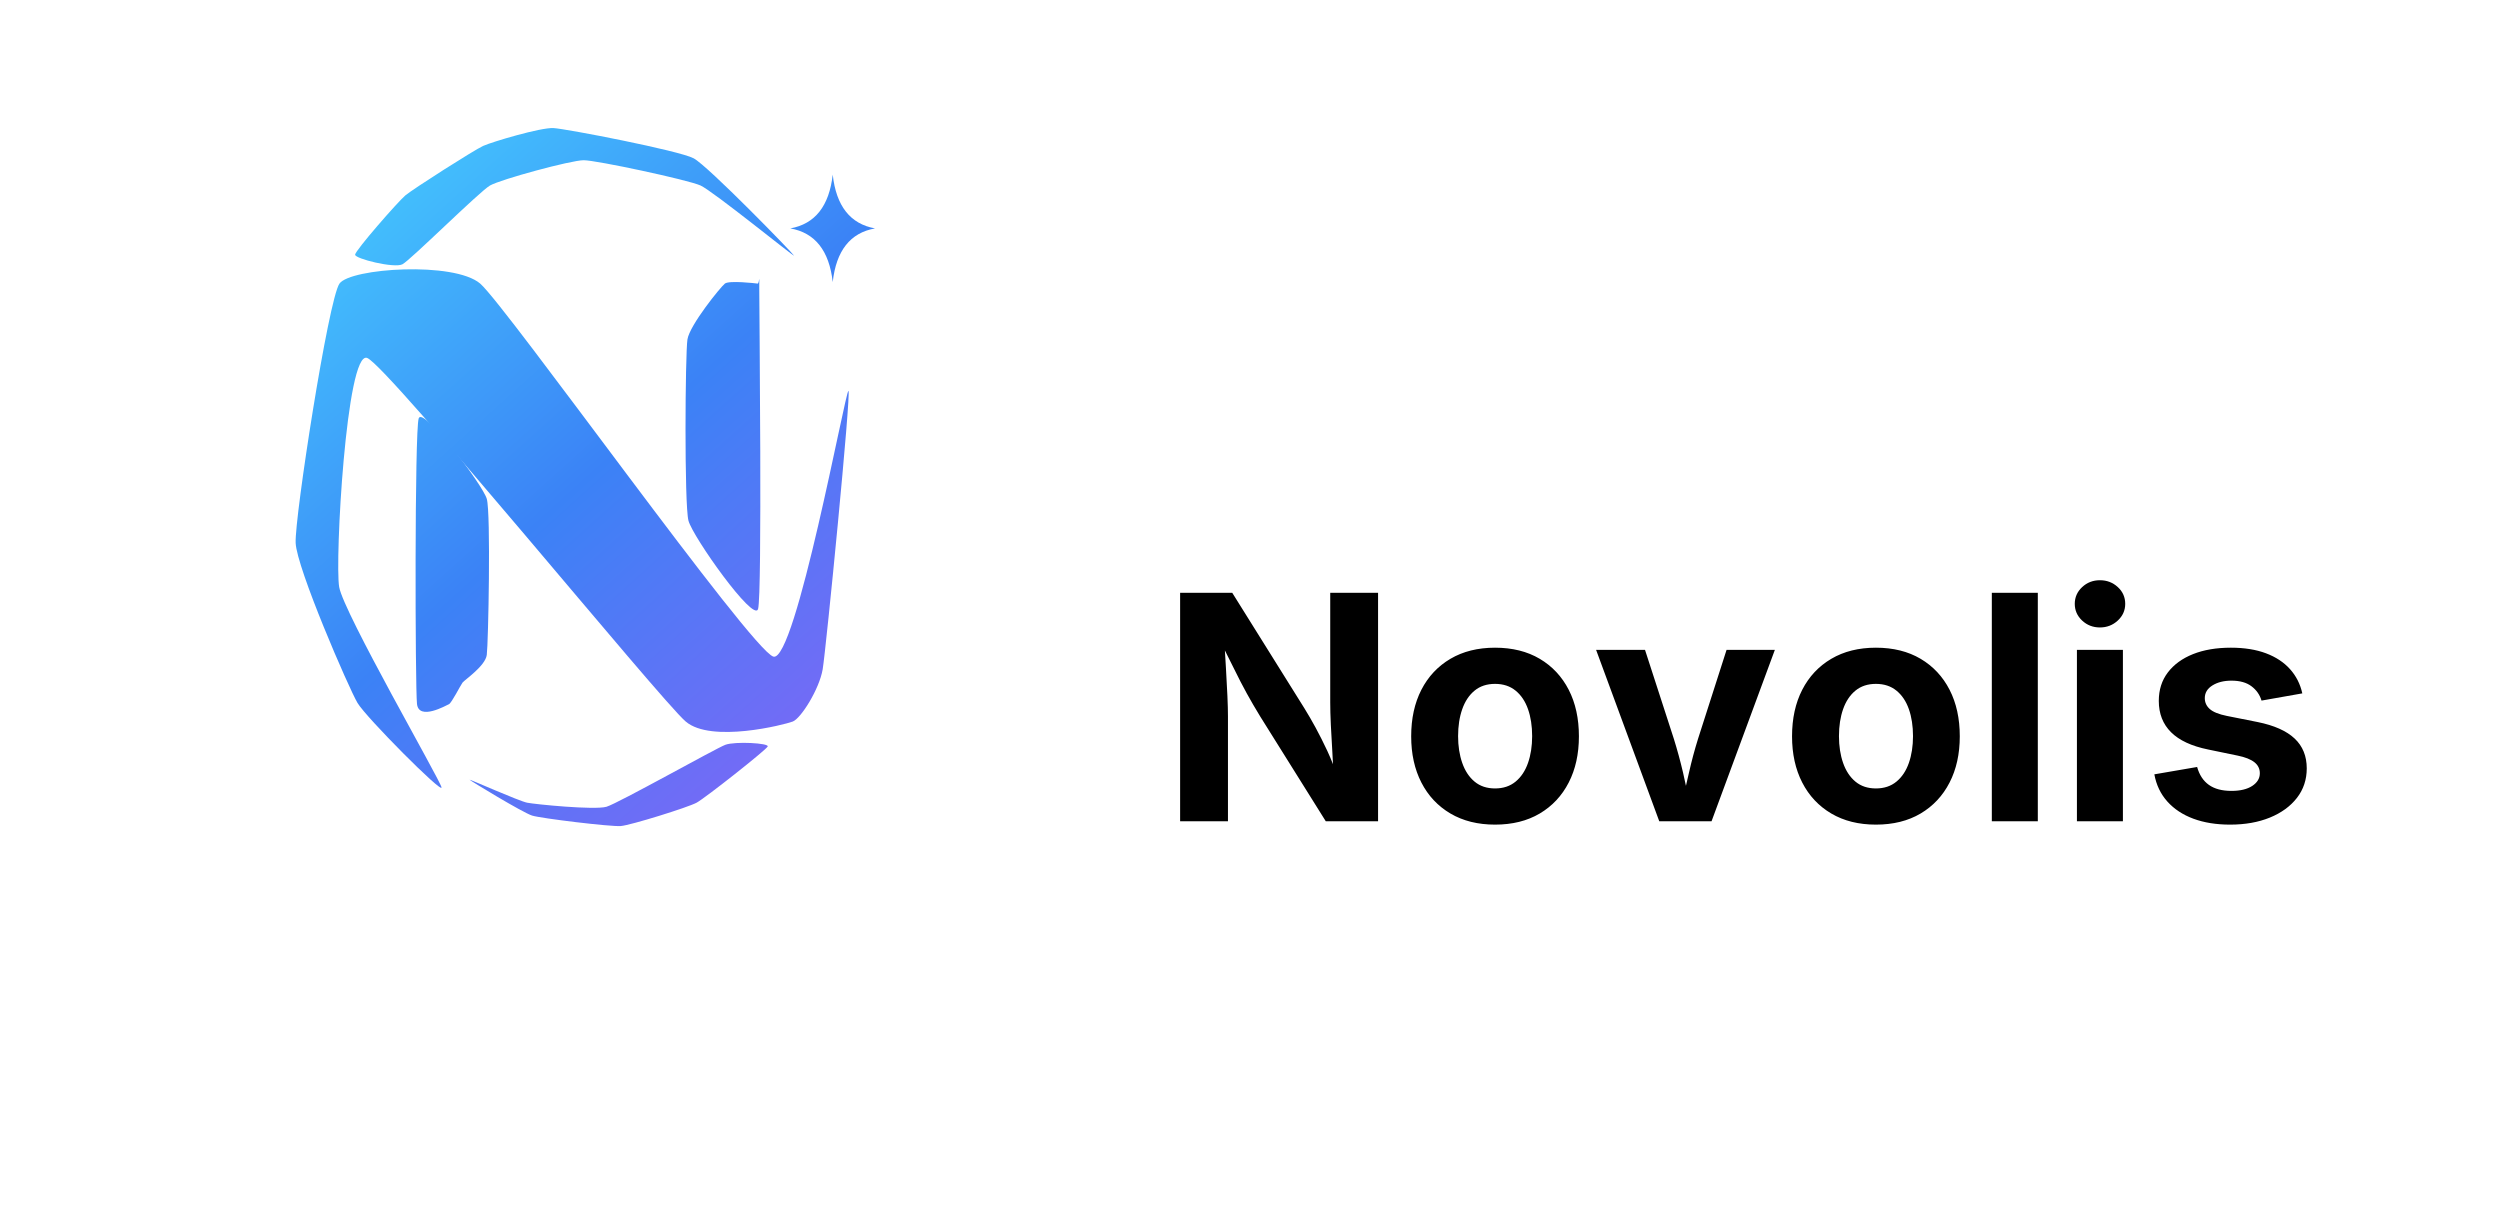
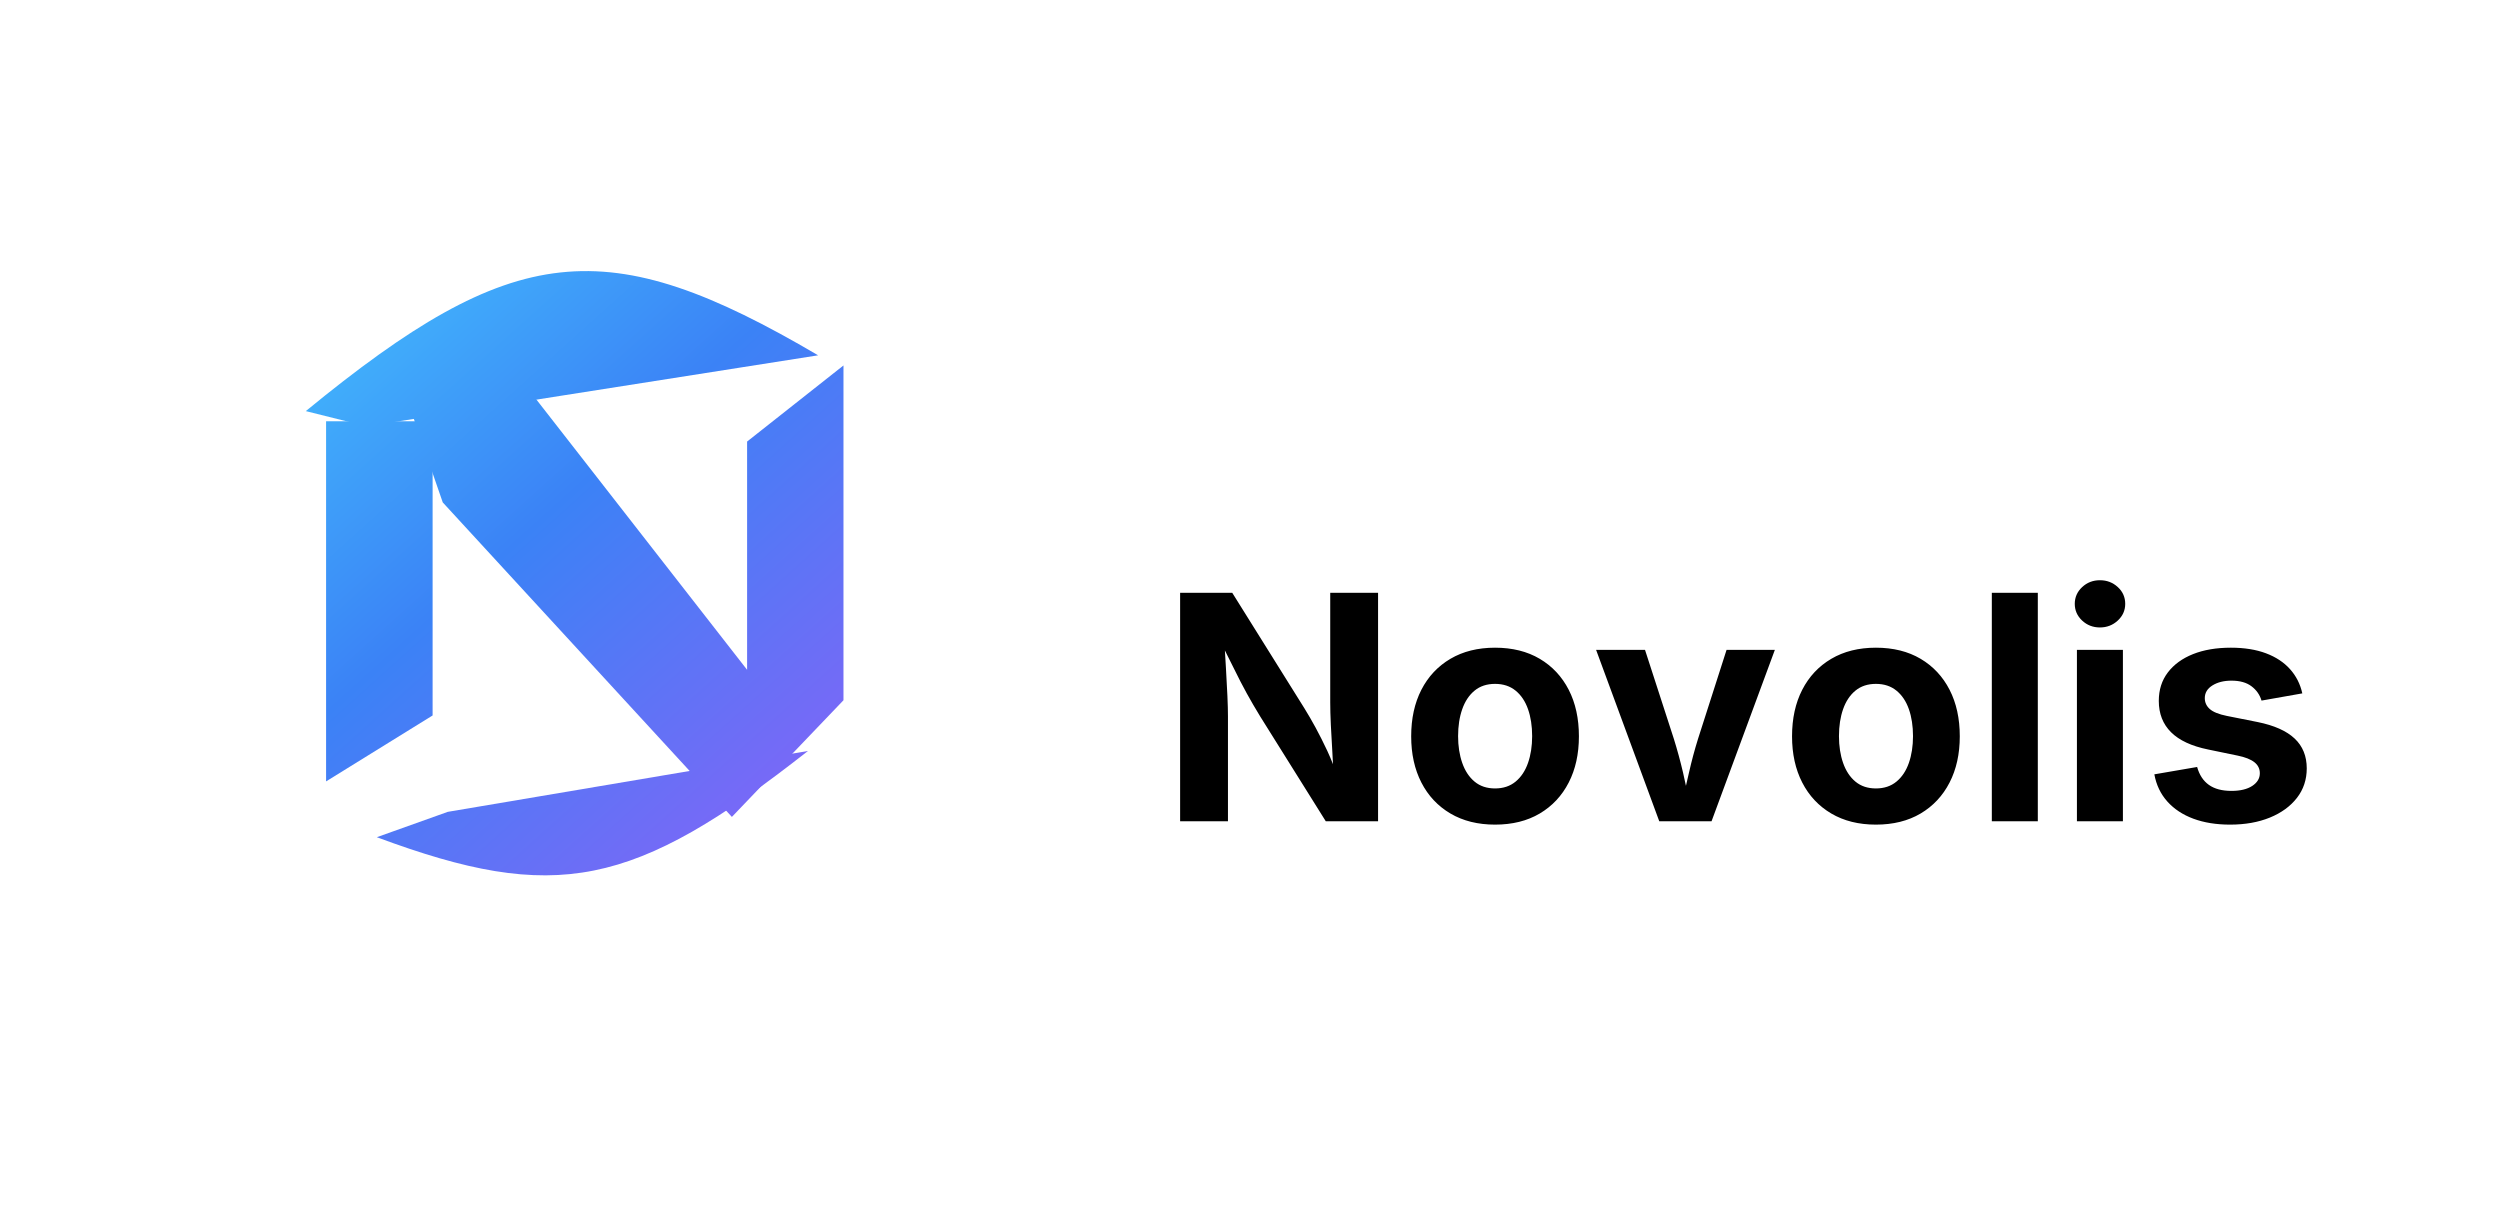
<svg xmlns="http://www.w3.org/2000/svg" viewBox="0 0 207 100" role="img" aria-label="Novolis">
  <defs>
    <linearGradient id="g" x1="14" y1="10" x2="86" y2="90" gradientUnits="userSpaceOnUse">
      <stop offset="0" stop-color="#45d4ff" />
      <stop offset="0.42" stop-color="#3b82f6" />
      <stop offset="1" stop-color="#a855f7" />
    </linearGradient>
  </defs>
  <g transform="translate(6 8) scale(0.84)">
-     <path fill="url(#g)" d="M32.52,16.53C31.72,16.94 27.84,15.98 27.86,15.58C27.87,15.17 32.06,10.38 32.81,9.74C33.57,9.10 39.60,5.26 40.48,4.86C41.35,4.46 46.17,3.03 47.41,3.10C48.66,3.17 59.81,5.32 61.23,6.08C62.65,6.83 71.08,15.51 71.12,15.67C71.16,15.83 63.16,9.33 61.91,8.76C60.67,8.20 51.64,6.27 50.39,6.27C49.15,6.27 42.23,8.15 41.16,8.76C40.09,9.38 33.32,16.12 32.52,16.53Z" />
-     <path fill="url(#g)" d="M54.05,71.90C53.08,71.98 46.21,71.15 45.31,70.87C44.42,70.60 39.17,67.41 39.14,67.33C39.11,67.26 44.01,69.44 44.82,69.60C45.63,69.76 51.46,70.34 52.64,70.00C53.81,69.65 63.40,64.25 64.36,63.89C65.31,63.54 68.70,63.72 68.53,64.06C68.36,64.41 62.39,69.13 61.52,69.60C60.65,70.07 55.03,71.82 54.05,71.90Z" />
-     <path fill="url(#g)" d="M67.58,50.51C67.16,51.88 61.14,43.39 60.72,41.80C60.30,40.20 60.40,25.33 60.62,23.93C60.84,22.52 63.89,18.76 64.31,18.43C64.72,18.10 67.33,18.40 67.53,18.43C67.73,18.47 67.70,17.07 67.70,18.99C67.70,20.92 68.00,49.14 67.58,50.51Z" />
-     <path fill="url(#g)" d="M37.11,59.89C36.84,60.01 34.14,61.55 33.96,59.86C33.78,58.17 33.72,32.93 34.13,31.71C34.54,30.50 40.44,38.25 40.84,39.65C41.25,41.05 40.99,53.94 40.84,55.03C40.70,56.12 38.68,57.47 38.45,57.76C38.23,58.06 37.38,59.76 37.11,59.89Z" />
-     <path fill="url(#g)" d="M36.38,68.09C36.49,68.78 28.96,61.21 28.10,59.77C27.24,58.32 22.10,46.47 22.00,43.99C21.89,41.51 25.23,19.97 26.32,18.43C27.41,16.90 37.62,16.23 40.19,18.43C42.75,20.64 66.91,54.57 69.09,55.20C71.27,55.83 76.20,28.93 76.49,29.00C76.78,29.08 74.28,54.49 73.95,56.45C73.62,58.40 71.81,61.29 71.00,61.60C70.19,61.91 62.97,63.75 60.45,61.60C57.93,59.45 31.10,26.55 29.05,25.76C27.00,24.96 25.85,45.80 26.29,48.34C26.73,50.88 36.27,67.41 36.38,68.09Z" />
-     <path fill="url(#g)" d="M74.94,7.69Q75.45,12.33 79.11,12.99Q75.45,13.64 74.94,18.28Q74.42,13.64 70.76,12.99Q74.42,12.33 74.94,7.69Z" />
+     <path fill="url(#g)" d="M23.00,31.00C43.50,14.19 52.59,13.20 73.50,25.50Q53.03,28.72 29.00,32.50Z" />
+     <path fill="url(#g)" d="M30.00,73.00C47.63,79.56 55.28,78.03 72.50,64.50Q56.17,67.26 37.00,70.50Z" />
+     <path fill="url(#g)" d="M25.00,32.00L35.50,32.00L35.50,61.00L25.00,67.50Z" />
+     <path fill="url(#g)" d="M32.00,27.00L43.50,27.00L66.50,56.50L66.50,34.00L76.00,26.50L76.00,59.50L65.00,71.00L36.50,40.00Z" />
  </g>
  <path fill="currentColor" d="M97.714 68.0V49.084H102.03L108.01 58.656Q108.467 59.393 108.937 60.256Q109.406 61.119 109.901 62.173Q110.143 62.693 110.371 63.277Q110.346 62.795 110.32 62.3Q110.244 61.106 110.193 60.015Q110.143 58.923 110.143 58.161V49.084H114.104V68.0H109.774L104.341 59.316Q103.744 58.339 103.236 57.418Q102.729 56.498 102.183 55.381Q101.84 54.708 101.421 53.857Q101.472 54.632 101.51 55.355Q101.586 56.612 101.63 57.634Q101.675 58.656 101.675 59.304V68.0Z M123.79 68.279Q121.657 68.279 120.096 67.359Q118.534 66.438 117.69 64.794Q116.846 63.15 116.846 60.967Q116.846 58.758 117.69 57.114Q118.534 55.47 120.096 54.549Q121.657 53.629 123.79 53.629Q125.936 53.629 127.491 54.549Q129.046 55.47 129.89 57.114Q130.734 58.758 130.734 60.967Q130.734 63.15 129.89 64.794Q129.046 66.438 127.491 67.359Q125.936 68.279 123.79 68.279ZM123.79 65.283Q124.806 65.283 125.491 64.718Q126.177 64.153 126.52 63.169Q126.862 62.186 126.862 60.954Q126.862 59.697 126.52 58.72Q126.177 57.742 125.491 57.184Q124.806 56.625 123.79 56.625Q122.774 56.625 122.095 57.184Q121.416 57.742 121.073 58.72Q120.73 59.697 120.73 60.954Q120.73 62.186 121.073 63.169Q121.416 64.153 122.095 64.718Q122.774 65.283 123.79 65.283Z M137.387 68.0 132.156 53.807H136.206L138.593 61.17Q139.024 62.554 139.354 63.963Q139.469 64.509 139.596 65.067Q139.723 64.509 139.85 63.963Q140.167 62.554 140.599 61.17L142.96 53.807H146.959L141.716 68.0Z M155.325 68.279Q153.192 68.279 151.631 67.359Q150.069 66.438 149.225 64.794Q148.381 63.15 148.381 60.967Q148.381 58.758 149.225 57.114Q150.069 55.47 151.631 54.549Q153.192 53.629 155.325 53.629Q157.471 53.629 159.026 54.549Q160.581 55.47 161.425 57.114Q162.27 58.758 162.27 60.967Q162.27 63.15 161.425 64.794Q160.581 66.438 159.026 67.359Q157.471 68.279 155.325 68.279ZM155.325 65.283Q156.341 65.283 157.026 64.718Q157.712 64.153 158.055 63.169Q158.397 62.186 158.397 60.954Q158.397 59.697 158.055 58.72Q157.712 57.742 157.026 57.184Q156.341 56.625 155.325 56.625Q154.31 56.625 153.63 57.184Q152.951 57.742 152.608 58.72Q152.266 59.697 152.266 60.954Q152.266 62.186 152.608 63.169Q152.951 64.153 153.63 64.718Q154.31 65.283 155.325 65.283Z M168.731 49.084V68.0H164.923V49.084Z M171.969 68.0V53.807H175.777V68.0ZM173.873 51.953Q173.01 51.953 172.4 51.382Q171.791 50.811 171.791 49.998Q171.791 49.186 172.4 48.614Q173.01 48.043 173.873 48.043Q174.736 48.043 175.352 48.608Q175.968 49.173 175.968 49.998Q175.968 50.811 175.352 51.382Q174.736 51.953 173.873 51.953Z M184.651 68.279Q182.938 68.279 181.617 67.791Q180.297 67.302 179.459 66.369Q178.621 65.436 178.38 64.115L181.922 63.506Q182.201 64.496 182.899 64.991Q183.598 65.486 184.766 65.486Q185.857 65.486 186.486 65.074Q187.114 64.661 187.114 64.026Q187.114 63.468 186.664 63.112Q186.213 62.757 185.286 62.566L182.836 62.059Q180.779 61.64 179.764 60.63Q178.748 59.621 178.748 58.034Q178.748 56.663 179.497 55.679Q180.246 54.695 181.579 54.162Q182.912 53.629 184.715 53.629Q186.391 53.629 187.622 54.092Q188.854 54.556 189.615 55.406Q190.377 56.257 190.631 57.412L187.254 58.009Q187.038 57.285 186.422 56.822Q185.807 56.358 184.766 56.358Q183.826 56.358 183.191 56.752Q182.557 57.146 182.557 57.806Q182.557 58.339 182.969 58.707Q183.382 59.075 184.385 59.278L186.937 59.786Q188.993 60.205 189.996 61.151Q190.999 62.097 190.999 63.62Q190.999 65.017 190.187 66.064Q189.374 67.111 187.946 67.695Q186.518 68.279 184.651 68.279Z" />
</svg>
